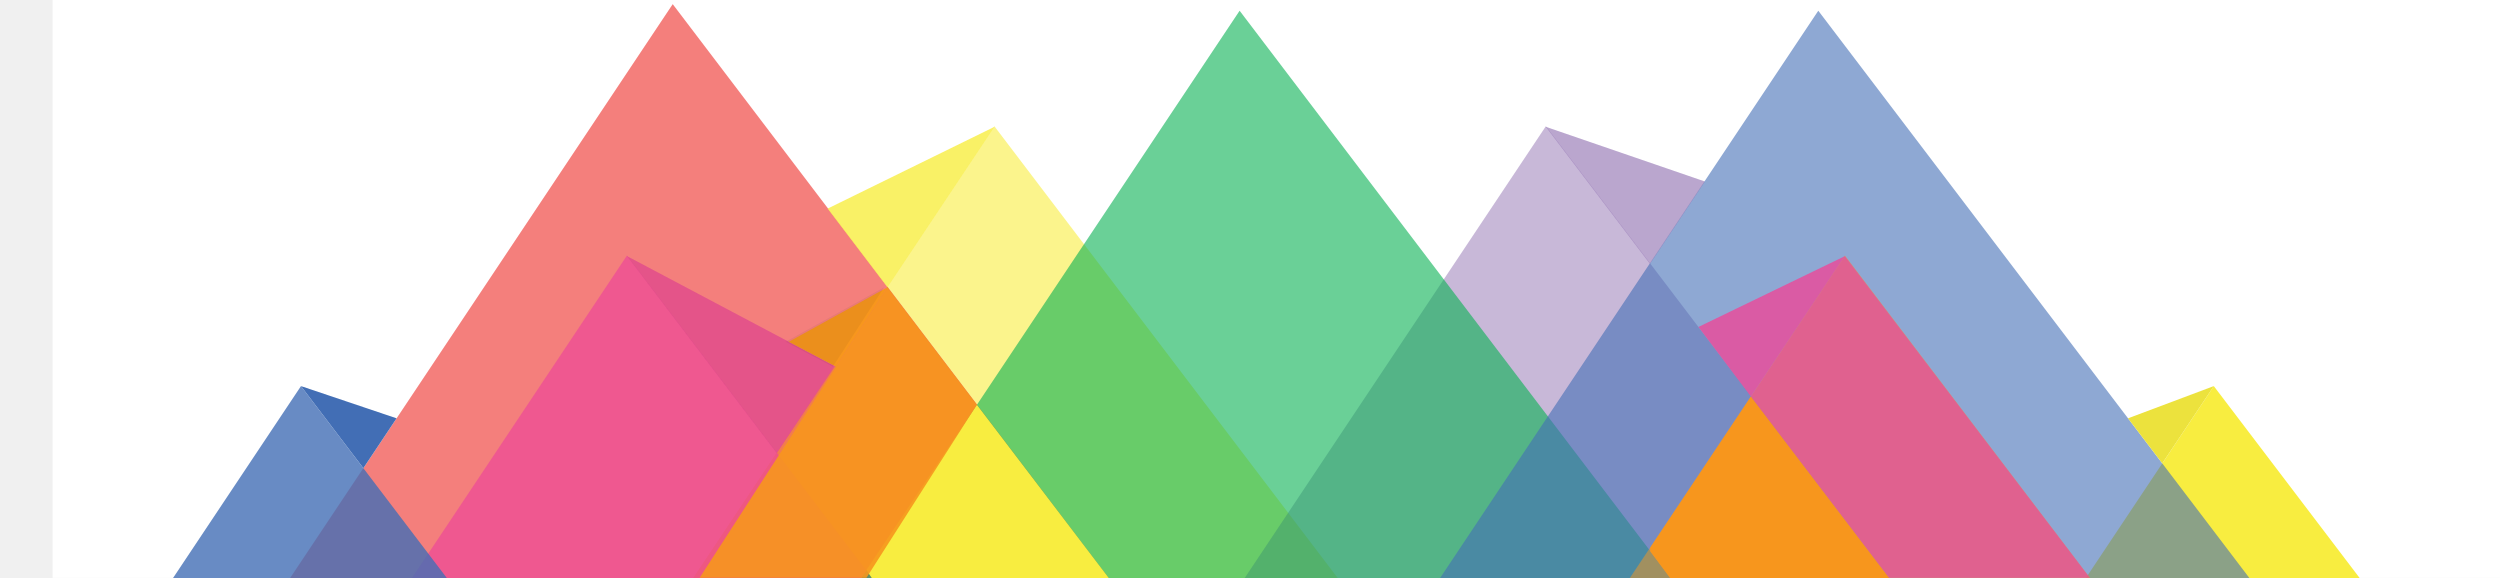
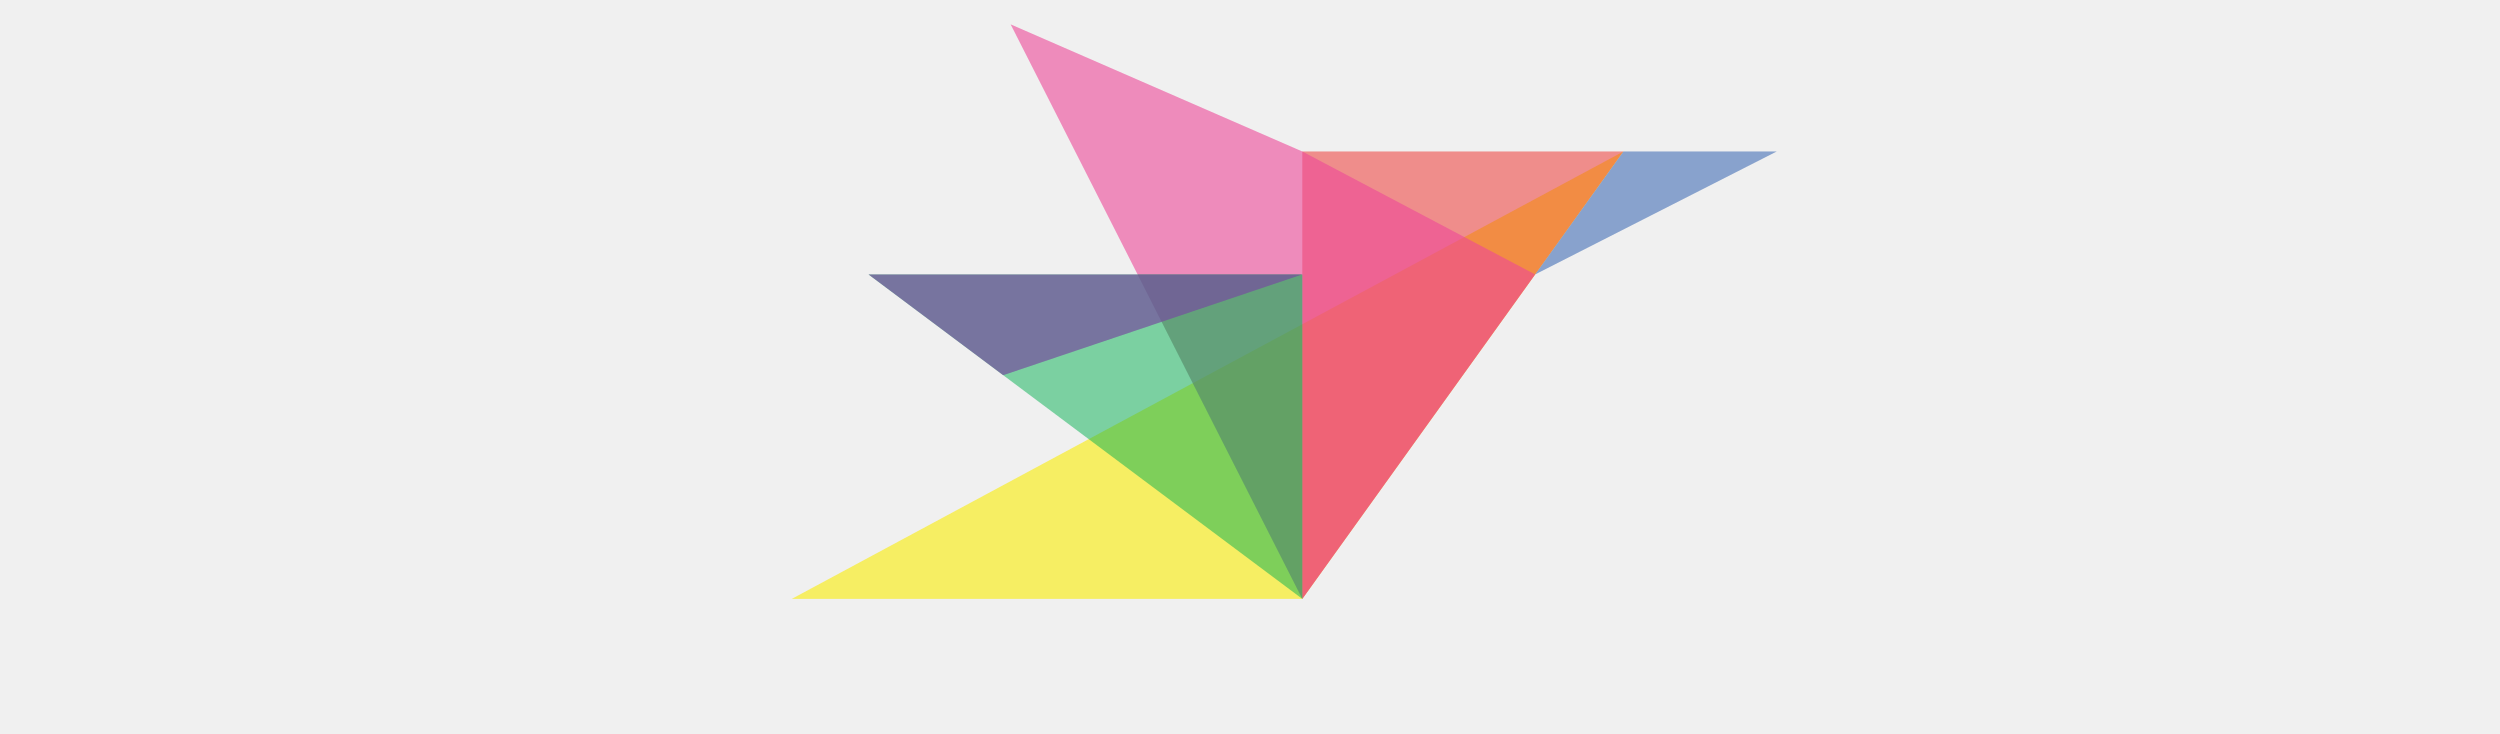
- <svg xmlns="http://www.w3.org/2000/svg" version="1.1" x="0px" y="0px" width="188.203px" height="43.5px" viewBox="-40.5 -7 188.203 43.5" enable-background="new -40.5 -7 188.203 43.5" xml:space="preserve">
+ <svg xmlns="http://www.w3.org/2000/svg" version="1.1" x="0px" y="0px" width="188.203px" height="55.25px" viewBox="0 -11.75 188.203 55.25" enable-background="new 0 -11.75 188.203 55.25" xml:space="preserve">
  <g id="Layer_1" display="none">
-     <g display="inline">
-       <polygon opacity="0.05" fill="#F8ED40" enable-background="new    " points="30.726,0 17.695,12.774 36.182,12.774   " />
-       <polygon opacity="0.05" fill="#754D9E" enable-background="new    " points="72.383,10.187 78.74,20.159 67.066,17.454   " />
-       <polygon opacity="0.05" fill="#F7961D" enable-background="new    " points="25.397,1.496 34.127,17.632 39.861,4.536   " />
-       <polygon opacity="0.05" fill="#ED2A25" enable-background="new    " points="45.29,2.996 30.386,6.924 45.655,16.401   " />
-       <polygon opacity="0.05" fill="#ED4798" enable-background="new    " points="51.331,0.469 39.006,11.212 48.742,16.495   " />
-       <polygon opacity="0.05" fill="#ED2A25" enable-background="new    " points="67.99,7.493 55.666,18.235 65.4,23.52   " />
-       <polygon opacity="0.05" fill="#754D9E" enable-background="new    " points="50.068,7.189 55.46,14.892 43.97,21.355   " />
-       <polygon opacity="0.05" fill="#426EB5" enable-background="new    " points="51.884,13.608 49.29,18.009 45.468,24.648     55.779,27.854   " />
-       <polygon opacity="0.05" fill="#06B052" enable-background="new    " points="55.561,35.339 55.779,27.854 54.369,22.852     52.48,26.829 53,32.523   " />
-       <polygon opacity="0.05" fill="#F8ED40" enable-background="new    " points="56,35.339 55.779,27.854 57.191,22.852     59.079,26.829 58.561,32.523   " />
-       <polygon opacity="0.05" fill="#ED4798" enable-background="new    " points="62.372,17.416 67.99,10.098 73.626,18.785   " />
-       <polygon opacity="0.05" fill="#F7961D" enable-background="new    " points="55.779,27.854 59.836,13.03 66.896,25.805   " />
-       <g>
-         <polygon opacity="0.7" fill="#ED4798" enable-background="new    " points="44.007,6.853 40.257,10.122 46.42,10.122      48.742,16.495 50.183,7.387 50.004,6.853    " />
-         <polygon opacity="0.7" fill="#F8ED40" enable-background="new    " points="23.511,10.12 28.012,6.859 33.655,6.859      35.048,10.121    " />
-         <polygon opacity="0.7" fill="#F7961D" enable-background="new    " points="28.299,6.859 30.064,10.121 37.416,10.122      38.845,6.859    " />
-         <polygon opacity="0.7" fill="#754D9E" enable-background="new    " points="50.095,7.125 47.509,13.111 49.389,18.294      52.674,16.495    " />
-         <polygon opacity="0.7" fill="#426EB5" enable-background="new    " points="51.879,13.608 49.287,18.014 52.48,26.829      55.779,27.854    " />
-         <polygon opacity="0.7" fill="#06B052" enable-background="new    " points="52.48,26.829 54.412,22.852 55.779,27.854      55.561,35.339    " />
-         <polygon opacity="0.7" fill="#F8ED40" enable-background="new    " points="57.191,22.852 59.033,26.732 56,35.339      55.779,27.854    " />
-         <polygon opacity="0.7" fill="#F7961D" enable-background="new    " points="55.779,27.854 59.29,15.053 60.956,15.056      62.307,17.502 58.836,27.291    " />
-         <polygon opacity="0.6" fill="#ED2A25" enable-background="new    " points="59.29,15.053 58.062,19.535 61.018,21.141      62.307,17.502 66.352,17.481 66.77,15.053    " />
-         <polygon opacity="0.7" fill="#ED4798" enable-background="new    " points="64.169,15.063 62.307,17.502 72.794,17.502      71.441,15.418 70.693,15.053    " />
-         <polygon opacity="0.6" fill="#754D9E" enable-background="new    " points="67.066,17.502 68.823,15.053 70.693,15.053      75.611,17.502    " />
-         <polygon opacity="0.6" fill="#ED2A25" enable-background="new    " points="45.396,6.853 45.484,10.121 35.537,10.122      30.386,6.853    " />
+     <g id="Layer_1_1_">
+       <g display="inline">
+         <polygon opacity="0.05" fill="#F8ED40" enable-background="new    " points="30.726,0 17.695,12.774 36.182,12.774    " />
+         <polygon opacity="0.05" fill="#754D9E" enable-background="new    " points="72.383,10.187 78.74,20.159 67.066,17.454    " />
+         <polygon opacity="0.05" fill="#F7961D" enable-background="new    " points="25.397,1.496 34.127,17.632 39.861,4.536    " />
+         <polygon opacity="0.05" fill="#ED2A25" enable-background="new    " points="45.29,2.996 30.386,6.924 45.655,16.401    " />
+         <polygon opacity="0.05" fill="#ED4798" enable-background="new    " points="51.331,0.469 39.006,11.212 48.742,16.495    " />
+         <polygon opacity="0.05" fill="#ED2A25" enable-background="new    " points="67.99,7.493 55.666,18.235 65.4,23.52    " />
+         <polygon opacity="0.05" fill="#754D9E" enable-background="new    " points="50.068,7.189 55.46,14.892 43.97,21.355    " />
+         <polygon opacity="0.05" fill="#426EB5" enable-background="new    " points="51.884,13.608 49.29,18.009 45.468,24.648      55.779,27.854    " />
+         <polygon opacity="0.05" fill="#06B052" enable-background="new    " points="55.561,35.339 55.779,27.854 54.369,22.852      52.48,26.829 53,32.523    " />
+         <polygon opacity="0.05" fill="#F8ED40" enable-background="new    " points="56,35.339 55.779,27.854 57.191,22.852      59.079,26.829 58.561,32.523    " />
+         <polygon opacity="0.05" fill="#ED4798" enable-background="new    " points="62.372,17.416 67.99,10.098 73.626,18.785    " />
+         <polygon opacity="0.05" fill="#F7961D" enable-background="new    " points="55.779,27.854 59.836,13.03 66.896,25.805    " />
+         <g>
+           <polygon opacity="0.7" fill="#ED4798" enable-background="new    " points="44.007,6.853 40.257,10.122 46.42,10.122       48.742,16.495 50.183,7.387 50.004,6.853     " />
+           <polygon opacity="0.7" fill="#F8ED40" enable-background="new    " points="23.511,10.12 28.012,6.859 33.655,6.859       35.048,10.121     " />
+           <polygon opacity="0.7" fill="#F7961D" enable-background="new    " points="28.299,6.859 30.064,10.121 37.416,10.122       38.845,6.859     " />
+           <polygon opacity="0.7" fill="#754D9E" enable-background="new    " points="50.095,7.125 47.509,13.111 49.389,18.294       52.674,16.495     " />
+           <polygon opacity="0.7" fill="#426EB5" enable-background="new    " points="51.879,13.608 49.287,18.014 52.48,26.829       55.779,27.854     " />
+           <polygon opacity="0.7" fill="#06B052" enable-background="new    " points="52.48,26.829 54.412,22.852 55.779,27.854       55.561,35.339     " />
+           <polygon opacity="0.7" fill="#F8ED40" enable-background="new    " points="57.191,22.852 59.033,26.732 56,35.339       55.779,27.854     " />
+           <polygon opacity="0.7" fill="#F7961D" enable-background="new    " points="55.779,27.854 59.29,15.053 60.956,15.056       62.307,17.502 58.836,27.291     " />
+           <polygon opacity="0.6" fill="#ED2A25" enable-background="new    " points="59.29,15.053 58.062,19.535 61.018,21.141       62.307,17.502 66.352,17.481 66.77,15.053     " />
+           <polygon opacity="0.7" fill="#ED4798" enable-background="new    " points="64.169,15.063 62.307,17.502 72.794,17.502       71.441,15.418 70.693,15.053     " />
+           <polygon opacity="0.6" fill="#754D9E" enable-background="new    " points="67.066,17.502 68.823,15.053 70.693,15.053       75.611,17.502     " />
+           <polygon opacity="0.6" fill="#ED2A25" enable-background="new    " points="45.396,6.853 45.484,10.121 35.537,10.122       30.386,6.853     " />
+         </g>
      </g>
    </g>
+     <g id="Layer_2">
+       <g display="inline">
+         <polygon opacity="0.3" fill="#ED2A25" enable-background="new    " points="-99.374,154.75 -71.966,70.459 -30.08,154.75    " />
+         <polygon opacity="0.4" fill="#F7961D" enable-background="new    " points="88.209,156.75 130.096,69.355 158.02,156.75    " />
+         <polygon opacity="0.3" fill="#F8ED40" enable-background="new    " points="77.04,74.379 96.113,189.009 34.177,156.798    " />
+         <polyline opacity="0.4" fill="#ED4798" enable-background="new    " points="142.622,159.627 172.111,76.37 239.011,159.627         " />
+         <polyline opacity="0.3" fill="#426EB5" enable-background="new    " points="-55.433,157.491 -20.787,79.923 19.032,157.491         " />
+         <polygon opacity="0.8" fill="#F8ED40" enable-background="new    " points="-96.992,69.223 -68.001,189.009 -139.855,151.641         " />
+         <polygon opacity="0.8" fill="#F7961D" enable-background="new    " points="-85.138,160.75 -43.251,73.355 -15.327,160.75    " />
+         <polygon opacity="0.8" fill="#ED2A25" enable-background="new    " points="163.96,160.75 193.1,76.459 237.634,160.75    " />
+         <polygon opacity="0.8" fill="#06B052" enable-background="new    " points="-31.306,156.75 5.332,95.729 31.824,156.75    " />
+         <polyline opacity="0.8" fill="#ED4798" enable-background="new    " points="98.486,162.704 31.588,79.447 2.099,162.704    " />
+         <polyline opacity="0.8" fill="#754D9E" enable-background="new    " points="130.227,159.543 148.205,89.213 183.044,159.543         " />
+         <polyline opacity="0.8" fill="#426EB5" enable-background="new    " points="70.73,159.543 105.377,81.975 145.195,159.543         " />
+         <polygon fill="#F8ED40" points="-96.992,69.223 -79.701,94.45 -86.113,114.172    " />
+         <polygon opacity="0.4" fill="#ED2A25" enable-background="new    " points="-71.966,70.662 -86.112,85.096 -79.701,94.45    " />
+         <polygon opacity="0.9" fill="#F7961D" enable-background="new    " points="-43.251,73.714 -27.275,94.45 -32.726,106.652    " />
+         <polygon opacity="0.4" fill="#426EB5" enable-background="new    " points="-20.787,79.923 -0.239,105.264 -4.304,112.032    " />
+         <polygon opacity="0.9" fill="#06B052" enable-background="new    " points="5.332,95.982 21.527,107.854 16.566,121.857    " />
+         <polygon fill="#ED4798" points="31.588,79.447 61.539,104.186 57.58,111.796    " />
+         <polygon opacity="0.4" fill="#F8ED40" enable-background="new    " points="77.04,74.379 94.354,106.652 85.696,126.036    " />
+         <polygon fill="#426EB5" points="105.377,81.975 92.064,102.386 94.354,106.652    " />
+         <polygon opacity="0.3" fill="#F7961D" enable-background="new    " points="130.096,69.611 110.999,92.927 115.096,100.906         " />
+         <polygon opacity="0.9" fill="#754D9E" enable-background="new    " points="148.205,89.213 163.668,100.208 159.492,111.998         " />
+         <polygon opacity="0.5" fill="#ED4798" enable-background="new    " points="172.111,76.37 148.205,89.213 163.668,100.208    " />
+         <polygon opacity="0.9" fill="#ED2A25" enable-background="new    " points="193.1,76.816 215.419,95.462 215.366,118.962    " />
+         <polygon opacity="0.7" fill="#06B052" enable-background="new    " points="5.332,95.982 31.588,79.447 21.527,107.854    " />
+         <polygon opacity="0.5" fill="#426EB5" enable-background="new    " points="5.332,95.982 -20.787,79.923 -0.239,105.264    " />
+         <polygon fill="#F7961D" points="-43.251,73.714 -20.787,79.923 -27.275,94.45    " />
+         <polygon opacity="0.4" fill="#ED2A25" enable-background="new    " points="-71.966,70.662 -43.251,73.714 -56.604,101.575         " />
+         <polygon opacity="0.7" fill="#ED4798" enable-background="new    " points="-96.992,69.223 -113.335,72.641 -113.106,100.208         " />
+         <polygon opacity="0.4" fill="#426EB5" enable-background="new    " points="-20.787,79.923 -10.186,60.844 5.332,95.982    " />
+         <polygon opacity="0.9" fill="#F7961D" enable-background="new    " points="-43.251,73.714 -35.263,64.691 -20.787,79.923    " />
+         <polygon opacity="0.5" fill="#F7961D" enable-background="new    " points="130.096,69.611 148.205,89.213 142.939,109.811         " />
+         <polygon opacity="0.9" fill="#426EB5" enable-background="new    " points="105.377,81.975 78.475,54.434 77.04,74.379      92.064,102.386    " />
+         <polygon opacity="0.7" fill="#426EB5" enable-background="new    " points="77.04,74.379 105.377,81.975 92.064,102.386    " />
+         <polygon opacity="0.45" fill="#F7961D" enable-background="new    " points="130.096,69.611 110.999,56.74 105.377,81.975      110.999,92.927    " />
+         <polygon opacity="0.6" fill="#ED4798" enable-background="new    " points="148.205,89.213 167.712,50.33 172.111,76.37    " />
+         <polygon opacity="0.7" fill="#ED4798" enable-background="new    " points="167.712,50.33 193.1,76.816 186.895,94.768      172.111,76.37    " />
+         <polygon opacity="0.5" fill="#426EB5" enable-background="new    " points="-1.97,79.447 10.607,65.545 5.332,95.982    " />
+         <polygon fill="#ED2A25" points="215.419,95.462 200.797,50.33 193.1,76.816    " />
+         <polygon opacity="0.4" fill="#ED2A25" enable-background="new    " points="193.27,76.459 163.96,160.75 198.482,160.75    " />
+         <polygon opacity="0.5" fill="#ED4798" enable-background="new    " points="31.588,79.493 2.099,162.75 43.6,162.75    " />
+         <polygon opacity="0.8" fill="#06B052" enable-background="new    " points="5.332,95.982 21.527,60.844 31.588,79.902    " />
+         <polyline opacity="0.5" fill="#ED2A25" enable-background="new    " points="-71.966,70.662 -55.433,44.859 -43.251,73.714         " />
+         <polygon opacity="0.8" fill="#ED4798" enable-background="new    " points="-113.335,72.641 -93.163,44.859 -96.992,69.223         " />
+         <polygon opacity="0.9" fill="#ED4798" enable-background="new    " points="-93.163,44.859 -86.112,85.096 -96.992,69.223    " />
+         <polygon fill="#F8ED40" points="-113.335,154.953 -113.106,100.208 -96.992,69.223 -103.249,155.523    " />
+         <polygon opacity="0.9" fill="#ED4798" enable-background="new    " points="41.343,87.504 52.318,50.33 70.73,87.504      61.539,104.186    " />
+         <polygon fill="#ED2A25" points="-113.335,155.75 -84.272,115.861 -72.647,155.75    " />
+         <polygon opacity="0.9" fill="#ED2A25" enable-background="new    " points="-83.437,116.09 -112.5,136.034 -112.5,155.979    " />
+         <polygon fill="#754D9E" points="-80.476,130.141 -64.727,102.602 -39.141,155.977 -72.647,157.005    " />
+         <polygon fill="#426EB5" points="-54.356,155.21 -35.475,112.809 -18.201,155.523    " />
+         <polygon opacity="0.9" fill="#754D9E" enable-background="new    " points="-64.727,102.602 -40,122.969 -47.206,139.15    " />
+         <polygon fill="#F8ED40" points="-24.693,139.264 -6.766,104.355 13.43,155.75 -17.943,155.75    " />
+         <polygon opacity="0.9" fill="#426EB5" enable-background="new    " points="-35.475,112.809 -17.234,124.878 -24.693,139.378         " />
+         <polygon fill="#F7961D" points="2.099,155.75 25.309,122.085 44.968,155.75    " />
+         <polygon opacity="0.9" fill="#F8ED40" enable-background="new    " points="-6.766,104.525 19.032,131.693 9.319,145.507    " />
+         <polygon opacity="0.9" fill="#F7961D" enable-background="new    " points="25.309,122.312 46.563,128.1 38.068,144.162    " />
+         <polygon fill="#06B052" points="32.061,156.55 55.012,107.68 78.475,155.979    " />
+         <polygon fill="#ED4798" points="71.76,142.154 96.113,109.811 115.4,155.523 78.475,155.979    " />
+         <polygon opacity="0.9" fill="#06B052" enable-background="new    " points="55.012,107.68 79.319,132.115 71.76,142.154    " />
+         <polygon fill="#F8ED40" points="106.938,155.75 127.453,119.188 158.02,155.75    " />
+         <polygon fill="#426EB5" points="146.686,155.75 177.971,104.753 206.945,155.75    " />
+         <polygon opacity="0.9" fill="#ED4798" enable-background="new    " points="96.113,109.811 121.516,130.001 111.878,147.176         " />
+         <polygon opacity="0.9" fill="#F8ED40" enable-background="new    " points="127.453,119.417 160.848,132.895 151.482,148.159         " />
+         <polygon fill="#F7961D" points="190.939,127.705 207.548,103.081 216.5,127.592 216.5,155.75 206.689,155.75    " />
+         <polygon opacity="0.9" fill="#426EB5" enable-background="new    " points="177.971,104.98 199.507,114.861 190.939,127.818         " />
+         <polygon opacity="0.9" fill="#F7961D" enable-background="new    " points="207.259,103.139 215.382,111.998 215.419,126.175         " />
+         <polygon fill="#426EB5" points="78.475,54.434 67.166,80.307 70.73,87.504 77.04,74.379    " />
+       </g>
+     </g>
+     <rect y="-8.391" display="inline" fill="#FFFFFF" width="189.373" height="51.641" />
+     <polygon display="inline" opacity="0.6" fill="#F8ED40" enable-background="new    " points="48.064,42.5 70.896,8.252    96.923,42.5  " />
+     <polygon display="inline" opacity="0.6" fill="#ED2A25" enable-background="new    " points="17.722,42.5 46.682,-0.938    79.692,42.5  " />
+     <polygon display="inline" opacity="0.7" fill="#ED4798" enable-background="new    " points="26.894,42.5 43.239,17.983    61.871,42.5  " />
+     <polygon display="inline" opacity="0.8" fill="#426EB5" enable-background="new    " points="8.908,42.5 18.697,27.816    29.856,42.5  " />
+     <polygon display="inline" fill="#F8ED40" points="152.908,42.5 162.697,27.816 173.855,42.5  " />
+     <polygon display="inline" opacity="0.4" fill="#754D9E" enable-background="new    " points="89.582,42.5 112.414,8.252    138.439,42.5  " />
+     <polygon display="inline" opacity="0.6" fill="#06B052" enable-background="new    " points="60.731,42.5 89.359,-0.443    121.993,42.5  " />
+     <polygon display="inline" opacity="0.6" fill="#426EB5" enable-background="new    " points="104.293,42.5 132.922,-0.443    165.555,42.5  " />
+     <polygon display="inline" opacity="0.5" fill="#F7961D" enable-background="new    " points="118.579,42.5 134.926,17.983    153.557,42.5  " />
+     <polygon display="inline" opacity="0.7" fill="#ED4798" enable-background="new    " points="43.239,18.03 58.886,26.314    54.516,32.87  " />
+     <polygon display="inline" opacity="0.05" enable-background="new    " points="43.239,18.03 58.886,26.314 54.516,32.87  " />
+     <polygon display="inline" opacity="0.8" fill="#F8ED40" enable-background="new    " points="70.896,8.299 58.342,14.454    62.844,20.377  " />
+     <polygon display="inline" opacity="0.5" fill="#754D9E" enable-background="new    " points="112.414,8.299 124.383,12.413    120.251,18.611  " />
+     <polygon display="inline" fill="#F8ED40" points="61.263,41.658 69.58,29.221 79.692,42.5 61.826,42.5  " />
+     <polyline display="inline" fill="#F7961D" points="120.268,39.975 127.848,28.602 138.439,42.5 121.939,42.5 120.268,40.254  " />
+     <polygon display="inline" opacity="0.9" fill="#F7961D" enable-background="new    " points="62.844,20.377 48.707,42.25    61.263,42.25 69.58,29.221  " />
+     <polygon display="inline" fill="#F7961D" points="62.844,20.377 55.42,24.48 58.983,26.352  " />
+     <polygon display="inline" opacity="0.05" enable-background="new    " points="62.598,20.377 55.174,24.48 58.737,26.352  " />
+     <polygon display="inline" opacity="0.7" fill="#ED4798" enable-background="new    " points="134.926,18.03 153.366,42.25    138.25,42.25 127.848,28.602  " />
+     <polygon display="inline" opacity="0.8" fill="#ED4798" enable-background="new    " points="134.926,18.03 123.898,23.364    127.848,28.602  " />
+     <polygon display="inline" fill="#426EB5" points="18.697,27.816 25.894,30.241 23.393,33.994  " />
+     <polygon display="inline" fill="#F8ED40" points="162.697,27.816 156.239,30.241 158.818,33.635  " />
+     <polygon display="inline" opacity="0.05" enable-background="new    " points="162.697,27.816 156.239,30.241 158.818,33.635  " />
  </g>
-   <g id="Layer_2" display="none">
-     <g display="inline">
-       <polygon opacity="0.3" fill="#ED2A25" points="-99.374,154.75 -71.966,70.459 -30.08,154.75   " />
-       <polygon opacity="0.4" fill="#F7961D" points="88.209,156.75 130.095,69.356 158.02,156.75   " />
-       <polygon opacity="0.3" fill="#F8ED40" points="77.04,74.379 96.114,189.009 34.177,156.798   " />
-       <polyline opacity="0.4" fill="#ED4798" points="142.622,159.627 172.111,76.37 239.011,159.627   " />
-       <polyline opacity="0.3" fill="#426EB5" points="-55.433,157.491 -20.787,79.923 19.032,157.491   " />
-       <polygon opacity="0.8" fill="#F8ED40" points="-96.992,69.222 -68.001,189.009 -139.855,151.64   " />
-       <polygon opacity="0.8" fill="#F7961D" points="-85.138,160.75 -43.251,73.356 -15.327,160.75   " />
-       <polygon opacity="0.8" fill="#ED2A25" points="163.96,160.75 193.1,76.459 237.634,160.75   " />
-       <polygon opacity="0.8" fill="#06B052" points="-31.306,156.75 5.332,95.729 31.824,156.75   " />
-       <polyline opacity="0.8" fill="#ED4798" points="98.487,162.704 31.588,79.447 2.099,162.704   " />
-       <polyline opacity="0.8" fill="#754D9E" points="130.226,159.543 148.205,89.213 183.044,159.543   " />
-       <polyline opacity="0.8" fill="#426EB5" points="70.73,159.543 105.377,81.974 145.195,159.543   " />
-       <polygon fill="#F8ED40" points="-96.992,69.222 -79.701,94.45 -86.113,114.172   " />
-       <polygon opacity="0.4" fill="#ED2A25" points="-71.966,70.662 -86.112,85.096 -79.701,94.45   " />
-       <polygon opacity="0.9" fill="#F7961D" points="-43.251,73.714 -27.275,94.45 -32.726,106.653   " />
-       <polygon opacity="0.4" fill="#426EB5" points="-20.787,79.923 -0.239,105.263 -4.304,112.032   " />
-       <polygon opacity="0.9" fill="#06B052" points="5.332,95.983 21.527,107.854 16.566,121.858   " />
-       <polygon fill="#ED4798" points="31.588,79.447 61.539,104.186 57.58,111.796   " />
-       <polygon opacity="0.4" fill="#F8ED40" points="77.04,74.379 94.354,106.653 85.696,126.036   " />
-       <polygon fill="#426EB5" points="105.377,81.974 92.064,102.386 94.354,106.653   " />
-       <polygon opacity="0.3" fill="#F7961D" points="130.095,69.611 110.999,92.927 115.096,100.906   " />
-       <polygon opacity="0.9" fill="#754D9E" points="148.205,89.213 163.668,100.208 159.492,111.998   " />
-       <polygon opacity="0.5" fill="#ED4798" points="172.111,76.37 148.205,89.213 163.668,100.208   " />
-       <polygon opacity="0.9" fill="#ED2A25" points="193.1,76.816 215.419,95.462 215.366,118.962   " />
-       <polygon opacity="0.7" fill="#06B052" points="5.332,95.983 31.588,79.447 21.527,107.854   " />
-       <polygon opacity="0.5" fill="#426EB5" points="5.332,95.983 -20.787,79.923 -0.239,105.263   " />
-       <polygon fill="#F7961D" points="-43.251,73.714 -20.787,79.923 -27.275,94.45   " />
-       <polygon opacity="0.4" fill="#ED2A25" points="-71.966,70.662 -43.251,73.714 -56.604,101.575   " />
-       <polygon opacity="0.7" fill="#ED4798" points="-96.992,69.222 -113.335,72.64 -113.106,100.208   " />
-       <polygon opacity="0.4" fill="#426EB5" points="-20.787,79.923 -10.186,60.844 5.332,95.983   " />
-       <polygon opacity="0.9" fill="#F7961D" points="-43.251,73.714 -35.263,64.691 -20.787,79.923   " />
-       <polygon opacity="0.5" fill="#F7961D" points="130.095,69.611 148.205,89.213 142.939,109.81   " />
-       <polygon opacity="0.9" fill="#426EB5" points="105.377,81.974 78.475,54.433 77.04,74.379 92.064,102.386   " />
-       <polygon opacity="0.7" fill="#426EB5" points="77.04,74.379 105.377,81.974 92.064,102.386   " />
-       <polygon opacity="0.45" fill="#F7961D" points="130.095,69.611 110.999,56.74 105.377,81.974 110.999,92.927   " />
-       <polygon opacity="0.6" fill="#ED4798" points="148.205,89.213 167.712,50.33 172.111,76.37   " />
-       <polygon opacity="0.7" fill="#ED4798" points="167.712,50.33 193.1,76.816 186.895,94.768 172.111,76.37   " />
-       <polygon opacity="0.5" fill="#426EB5" points="-1.97,79.447 10.607,65.545 5.332,95.983   " />
-       <polygon fill="#ED2A25" points="215.419,95.462 200.797,50.33 193.1,76.816   " />
-       <polygon opacity="0.4" fill="#ED2A25" points="193.27,76.459 163.96,160.75 198.483,160.75   " />
-       <polygon opacity="0.5" fill="#ED4798" points="31.588,79.493 2.099,162.75 43.6,162.75   " />
-       <polygon opacity="0.8" fill="#06B052" points="5.332,95.983 21.527,60.844 31.588,79.902   " />
-       <polyline opacity="0.5" fill="#ED2A25" points="-71.966,70.662 -55.433,44.859 -43.251,73.714   " />
-       <polygon opacity="0.8" fill="#ED4798" points="-113.335,72.64 -93.163,44.859 -96.992,69.222   " />
-       <polygon opacity="0.9" fill="#ED4798" points="-93.163,44.859 -86.112,85.096 -96.992,69.222   " />
-       <polygon fill="#F8ED40" points="-113.335,154.953 -113.106,100.208 -96.992,69.222 -103.249,155.524   " />
-       <polygon opacity="0.9" fill="#ED4798" points="41.343,87.504 52.318,50.33 70.73,87.504 61.539,104.186   " />
-       <polygon fill="#ED2A25" points="-113.335,155.75 -84.272,115.861 -72.647,155.75   " />
-       <polygon opacity="0.9" fill="#ED2A25" points="-83.437,116.09 -112.5,136.034 -112.5,155.979   " />
-       <polygon fill="#754D9E" points="-80.476,130.141 -64.727,102.601 -39.141,155.976 -72.647,157.005   " />
-       <polygon fill="#426EB5" points="-54.356,155.21 -35.475,112.808 -18.201,155.524   " />
-       <polygon opacity="0.9" fill="#754D9E" points="-64.727,102.601 -40,122.969 -47.206,139.15   " />
-       <polygon fill="#F8ED40" points="-24.693,139.264 -6.766,104.355 13.43,155.75 -17.943,155.75   " />
-       <polygon opacity="0.9" fill="#426EB5" points="-35.475,112.808 -17.234,124.878 -24.693,139.378   " />
-       <polygon fill="#F7961D" points="2.099,155.75 25.309,122.085 44.968,155.75   " />
-       <polygon opacity="0.9" fill="#F8ED40" points="-6.766,104.526 19.032,131.694 9.319,145.507   " />
-       <polygon opacity="0.9" fill="#F7961D" points="25.309,122.313 46.563,128.099 38.068,144.162   " />
-       <polygon fill="#06B052" points="32.061,156.55 55.012,107.679 78.475,155.979   " />
-       <polygon fill="#ED4798" points="71.76,142.155 96.114,109.81 115.4,155.524 78.475,155.979   " />
-       <polygon opacity="0.9" fill="#06B052" points="55.012,107.679 79.319,132.115 71.76,142.155   " />
-       <polygon fill="#F8ED40" points="106.938,155.75 127.453,119.188 158.02,155.75   " />
-       <polygon fill="#426EB5" points="146.685,155.75 177.97,104.753 206.946,155.75   " />
-       <polygon opacity="0.9" fill="#ED4798" points="96.114,109.81 121.515,130.001 111.878,147.176   " />
-       <polygon opacity="0.9" fill="#F8ED40" points="127.453,119.417 160.847,132.895 151.482,148.159   " />
-       <polygon fill="#F7961D" points="190.939,127.705 207.548,103.081 216.5,127.592 216.5,155.75 206.689,155.75   " />
-       <polygon opacity="0.9" fill="#426EB5" points="177.97,104.981 199.507,114.862 190.939,127.818   " />
-       <polygon opacity="0.9" fill="#F7961D" points="207.259,103.139 215.382,111.998 215.419,126.175   " />
-       <polygon fill="#426EB5" points="78.475,54.433 67.166,80.306 70.73,87.504 77.04,74.379   " />
+   <g id="Layer_2_1_">
+     <g>
+       <polygon opacity="0.8" fill="#F8ED40" enable-background="new    " points="122.213,-0.346 98.039,33.334 59.606,33.334   " />
+       <polygon opacity="0.5" fill="#ED2A25" enable-background="new    " points="98.039,33.334 122.213,-0.346 98.039,-0.346   " />
+       <polygon opacity="0.6" fill="#426EB5" enable-background="new    " points="122.213,-0.346 133.752,-0.346 115.566,8.91   " />
+       <polygon opacity="0.6" fill="#ED4798" enable-background="new    " points="98.039,33.334 115.566,8.91 98.039,-0.346     76.082,-9.916   " />
+       <polygon opacity="0.5" fill="#06B052" enable-background="new    " points="98.039,33.334 98.039,8.91 65.38,8.91   " />
+       <polygon opacity="0.2" fill="#06B052" enable-background="new    " points="98.039,33.334 89.753,17.035 85.641,8.91 98.039,8.91       " />
+       <polygon opacity="0.7" fill="#754D9E" enable-background="new    " points="65.38,8.91 75.52,16.495 98.039,8.91   " />
    </g>
  </g>
-   <g id="Layer_3">
-     <rect x="-36.539" y="-15.141" fill="#FFFFFF" width="189.373" height="51.641" />
-     <polygon opacity="0.6" fill="#F8ED40" points="11.525,36.75 34.357,2.502 60.384,36.75  " />
-     <polygon opacity="0.6" fill="#ED2A25" points="-18.817,36.75 10.143,-6.688 43.153,36.75  " />
-     <polygon opacity="0.7" fill="#ED4798" points="-9.645,36.75 6.7,12.233 25.332,36.75  " />
-     <polygon opacity="0.8" fill="#426EB5" points="-27.631,36.75 -17.842,22.066 -6.683,36.75  " />
-     <polygon fill="#F8ED40" points="116.369,36.75 126.158,22.066 137.317,36.75  " />
-     <polygon opacity="0.4" fill="#754D9E" points="53.043,36.75 75.875,2.502 101.901,36.75  " />
-     <polygon opacity="0.6" fill="#06B052" points="24.192,36.75 52.82,-6.193 85.454,36.75  " />
-     <polygon opacity="0.6" fill="#426EB5" points="67.754,36.75 96.383,-6.193 129.016,36.75  " />
-     <polygon opacity="0.5" fill="#F7961D" points="82.04,36.75 98.386,12.233 117.018,36.75  " />
-     <polygon opacity="0.7" fill="#ED4798" points="6.7,12.28 22.347,20.564 17.977,27.12  " />
-     <polygon opacity="0.05" points="6.7,12.28 22.347,20.564 17.977,27.12  " />
-     <polygon opacity="0.8" fill="#F8ED40" points="34.357,2.549 21.803,8.704 26.305,14.627  " />
-     <polygon opacity="0.5" fill="#754D9E" points="75.875,2.549 87.844,6.663 83.712,12.861  " />
-     <polygon fill="#F8ED40" points="24.724,35.908 33.041,23.471 43.153,36.75 25.287,36.75  " />
-     <polyline fill="#F7961D" points="83.729,34.225 91.309,22.852 101.901,36.75 85.401,36.75 83.729,34.504  " />
-     <g>
-       <polygon opacity="0.7" fill="#F8ED40" points="-165.293,112.75 -141.158,76.549 -113.646,112.75   " />
-       <polygon opacity="0.6" fill="#754D9E" points="-119.506,112.75 -95.713,77.061 -68.59,112.75   " />
-       <polygon opacity="0.6" fill="#ED2A25" points="-206.539,112.75 -169.998,71.072 -140.256,112.75   " />
-       <polygon opacity="0.6" fill="#06B052" points="-149.596,112.75 -113.055,71.072 -83.312,112.75   " />
-       <polygon opacity="0.6" fill="#426EB5" points="-98.652,112.75 -62.111,71.072 -32.369,112.75   " />
-       <polygon opacity="0.8" fill="#F8ED40" points="-141.158,76.226 -153.225,94.326 -159.885,84.921   " />
-       <polygon opacity="0.7" fill="#06B052" points="-75.238,112.75 -59.33,88.89 -41.199,112.75   " />
-       <polygon opacity="0.8" fill="#754D9E" points="-95.713,76.737 -82.549,94.06 -74.248,84.591   " />
-       <polygon opacity="0.7" fill="#ED4798" points="-102.016,86.527 -119.506,112.75 -83.293,112.75   " />
-       <polygon opacity="0.7" fill="#ED4798" points="-102.016,86.204 -82.549,94.06 -90.188,102.771   " />
-       <polygon opacity="0.9" fill="#06B052" points="-59.33,88.566 -77.043,101.177 -72.131,107.767   " />
-       <polygon opacity="0.8" fill="#06B052" points="-75.238,112.75 -72.131,108.09 -68.59,112.75   " />
-       <polygon opacity="0.5" fill="#426EB5" points="-82.549,94.06 -72.379,97.856 -77.043,101.177   " />
-       <polygon opacity="0.8" fill="#06B052" points="-113.055,70.749 -98.152,80.396 -102.016,86.204   " />
-       <polygon opacity="0.6" fill="#426EB5" points="-149.596,112.75 -130.338,90.785 -113.646,112.75   " />
-       <polygon opacity="0.7" fill="#426EB5" points="-130.338,90.462 -112.186,101.444 -116.768,108.319   " />
-       <polygon opacity="0.6" fill="#426EB5" points="-149.596,112.75 -144.447,106.877 -140.256,112.75   " />
-       <polyline opacity="0.8" fill="#ED2A25" points="-153.225,94.326 -153.117,94.384 -139.967,101.444 -144.447,106.554   " />
-       <polygon opacity="0.7" fill="#ED2A25" points="-169.998,70.749 -157.338,83.739 -159.885,84.921   " />
-       <polygon opacity="0.7" fill="#426EB5" points="-62.111,70.749 -77.465,83.415 -74.248,84.591   " />
-       <polygon opacity="0.04" points="-113.055,70.749 -112.186,101.444 -130.338,90.462   " />
-       <polyline opacity="0.05" fill="#FFFFFF" points="-169.752,70.749 -172.145,91.749 -182.293,112.75 -206.293,112.75     -206.293,112.75 -170.211,70.911   " />
-       <polygon opacity="0.9" fill="#ED4798" points="-177.33,88.566 -157.338,100.497 -162.48,108.177   " />
-       <polygon opacity="0.7" fill="#ED4798" points="-193.238,112.75 -177.33,88.89 -159.199,112.75   " />
-       <polygon opacity="0.05" fill="#FFFFFF" points="-62.074,70.911 -61.258,90.033 -59.32,88.768 -41.199,112.75 -32.293,112.75   " />
-       <polygon fill="#F8ED40" points="-162.367,108.643 -165.293,112.75 -159.293,112.75   " />
-       <polygon opacity="0.9" fill="#F7961D" points="-51.244,112.75 -39.465,96.258 -22.297,112.75   " />
-       <polygon opacity="0.02" points="-141.158,76.226 -139.967,101.444 -130.338,90.462   " />
-       <polygon fill="#F7961D" points="-39.465,96.134 -49.514,101.644 -46.367,105.799   " />
-     </g>
-     <polygon opacity="0.9" fill="#F7961D" points="26.305,14.627 12.168,36.5 24.724,36.5 33.041,23.471  " />
-     <polygon fill="#F7961D" points="26.305,14.627 18.881,18.73 22.444,20.601  " />
-     <polygon opacity="0.05" points="26.059,14.627 18.635,18.73 22.198,20.601  " />
-     <polygon opacity="0.7" fill="#ED4798" points="98.386,12.28 116.827,36.5 101.711,36.5 91.309,22.852  " />
-     <polygon opacity="0.8" fill="#ED4798" points="98.386,12.28 87.359,17.614 91.309,22.852  " />
-     <polygon fill="#426EB5" points="-17.842,22.066 -10.645,24.491 -13.146,28.244  " />
-     <polygon fill="#F8ED40" points="126.158,22.066 119.7,24.491 122.279,27.885  " />
-     <polygon opacity="0.05" points="126.158,22.066 119.7,24.491 122.279,27.885  " />
-   </g>
</svg>
